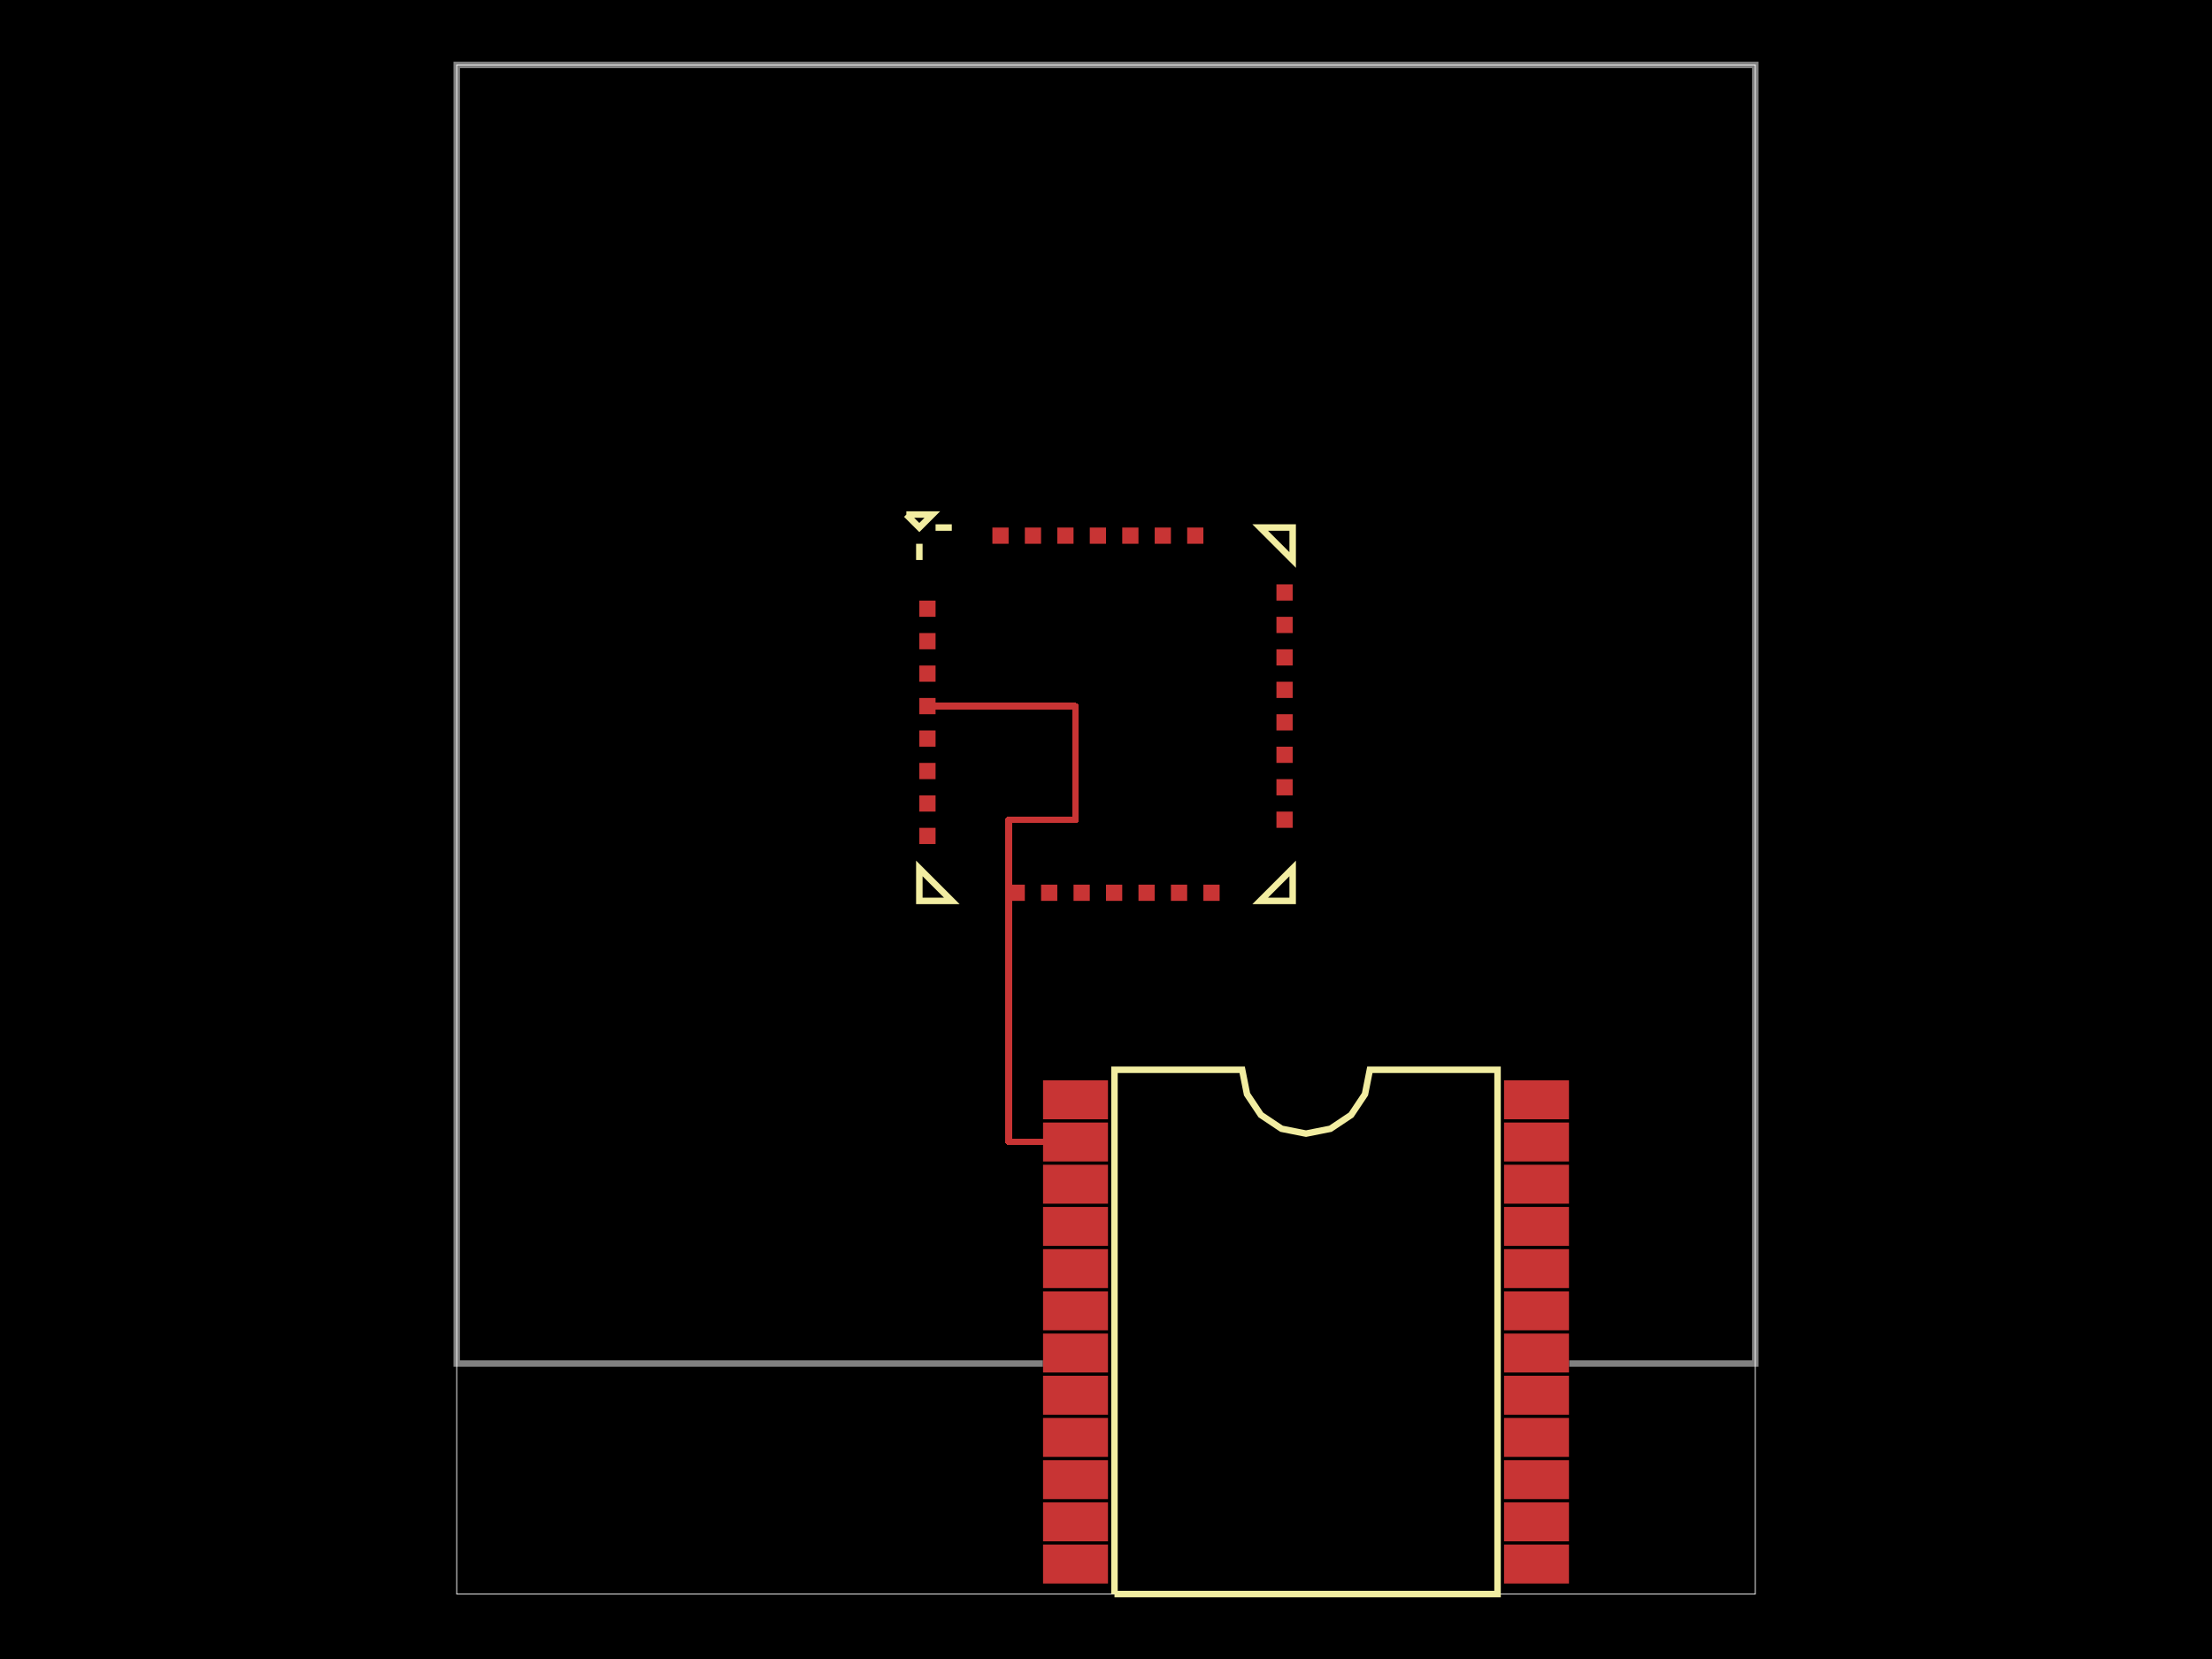
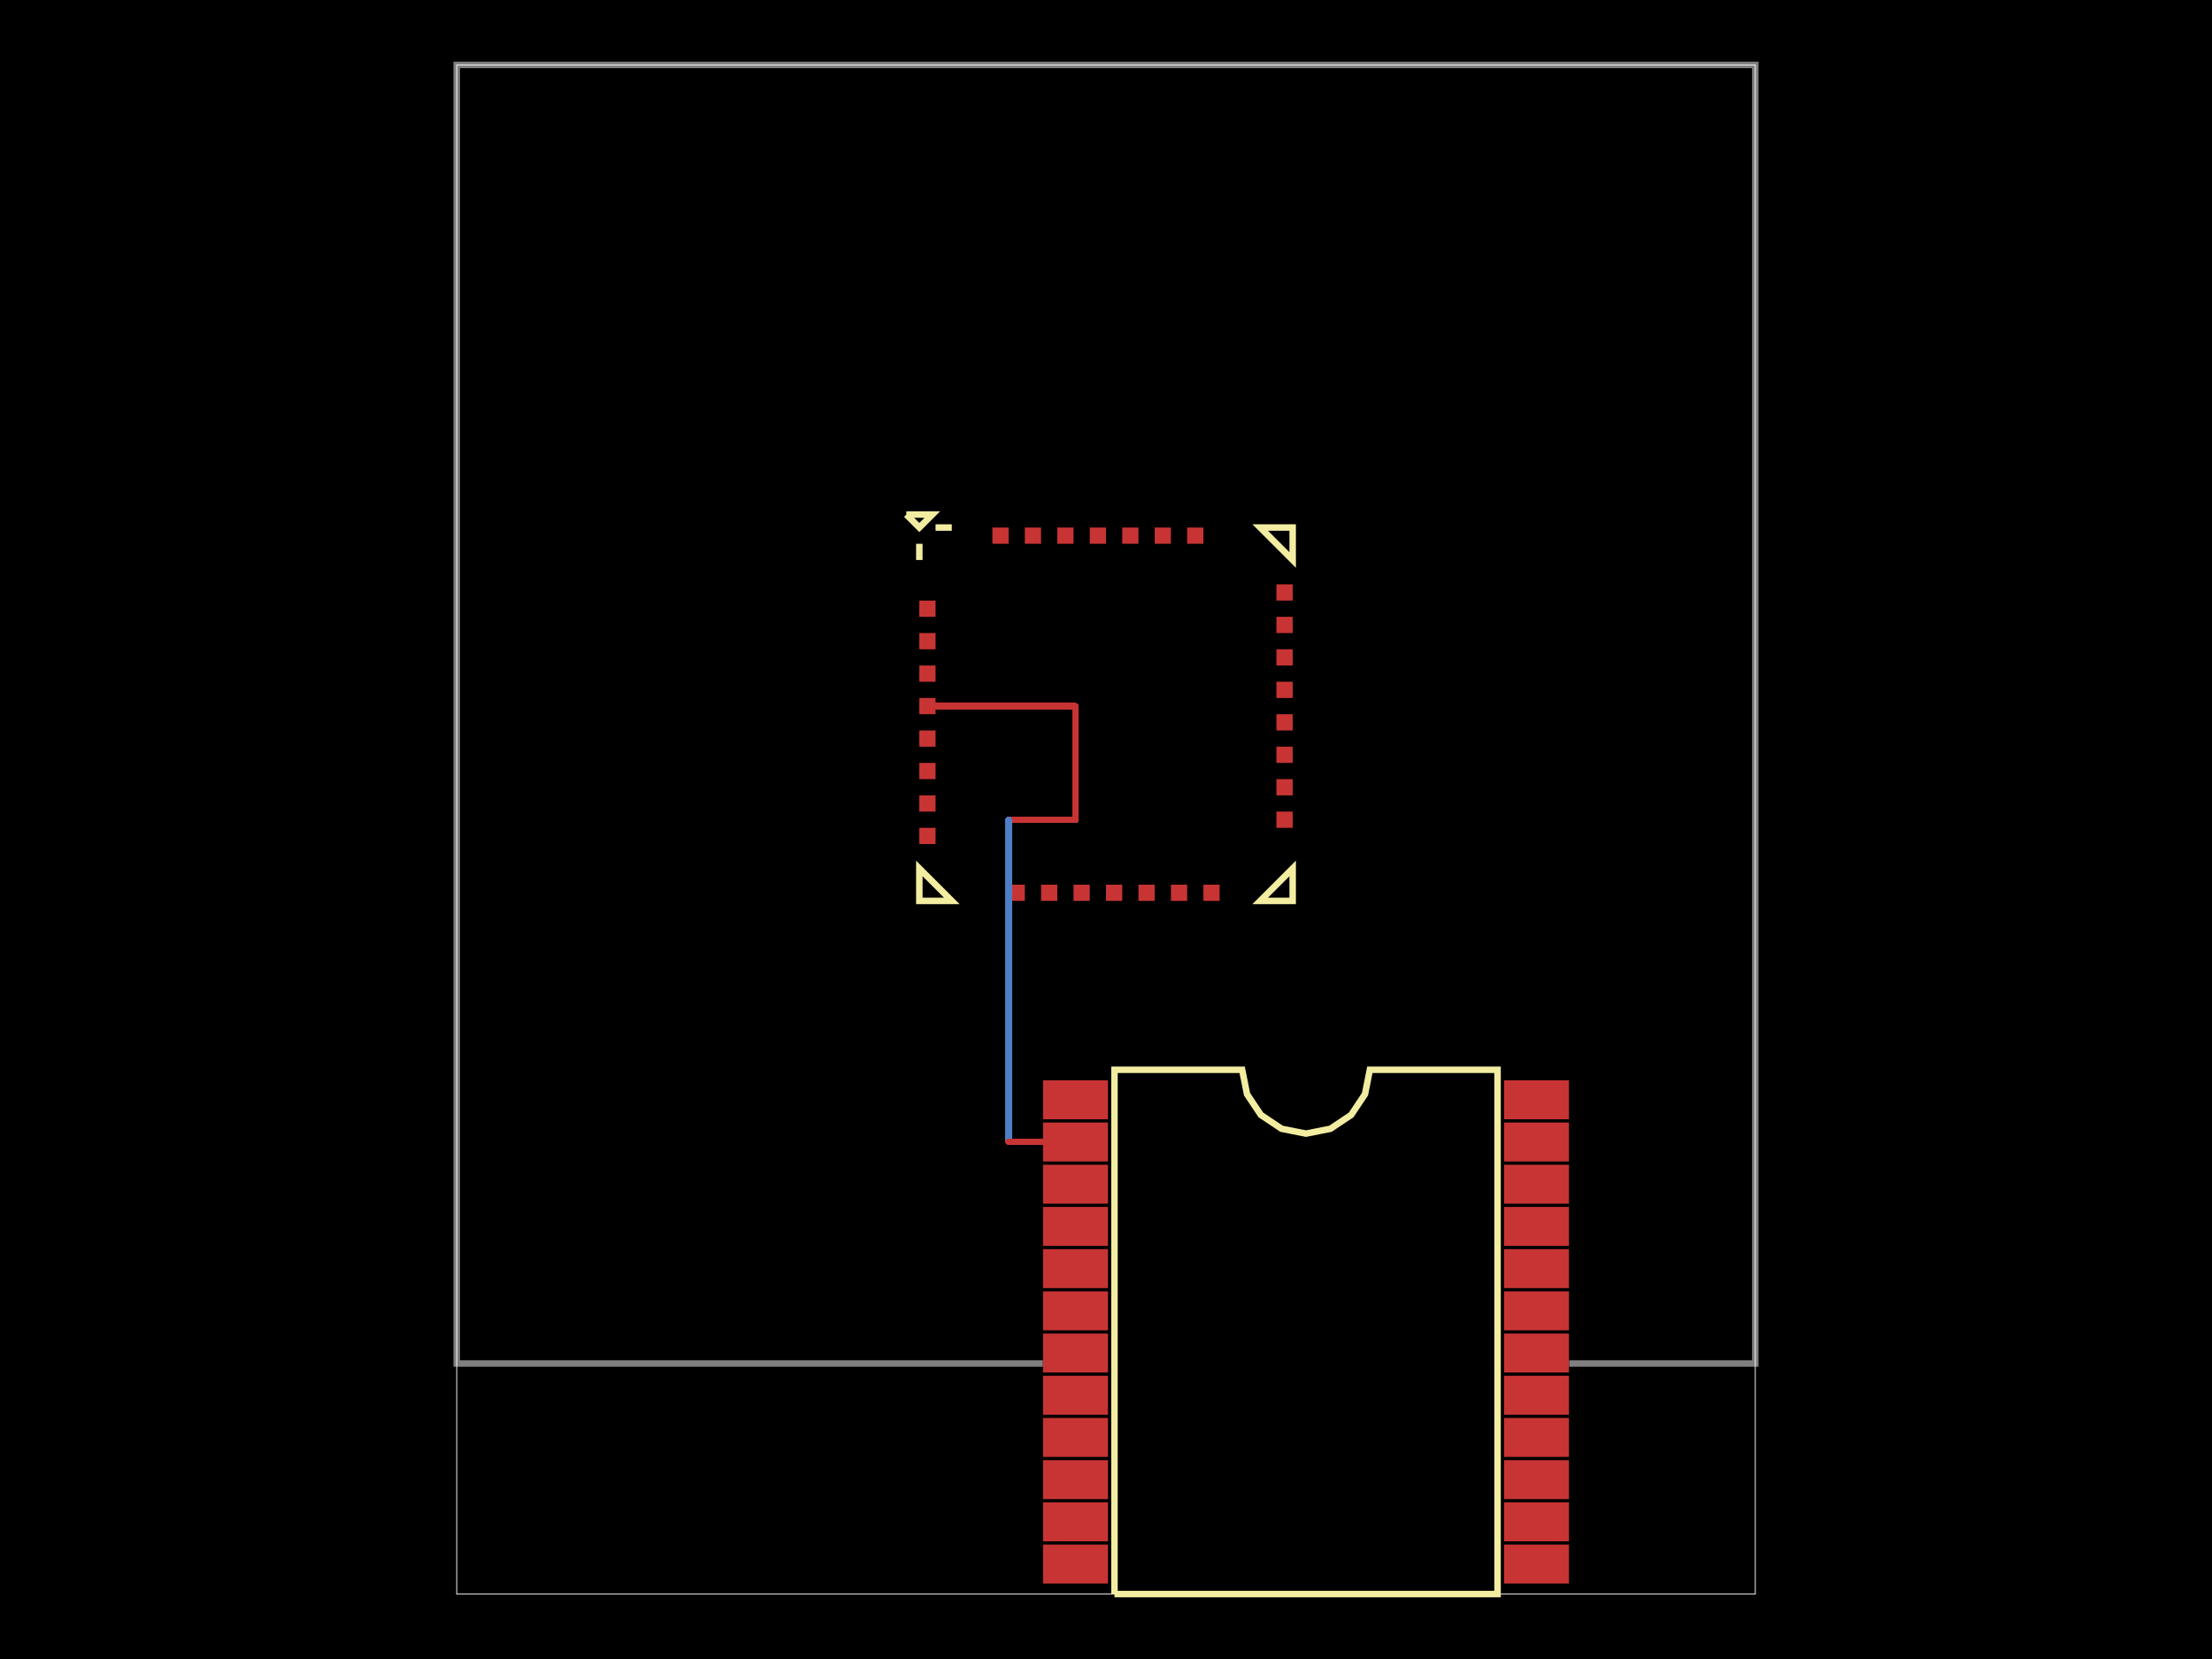
<svg xmlns="http://www.w3.org/2000/svg" width="800" height="600">
  <style>
              .boundary { fill: #000; }
              .pcb-board { fill: none; }
              .pcb-trace { fill: none; }
              .pcb-hole-outer { fill: rgb(200, 52, 52); }
              .pcb-hole-inner { fill: rgb(255, 38, 226); }
              .pcb-pad { }
              .pcb-boundary { fill: none; stroke: #fff; stroke-width: 0.3; }
              .pcb-silkscreen { fill: none; }
              .pcb-silkscreen-top { stroke: #f2eda1; }
              .pcb-silkscreen-bottom { stroke: #f2eda1; }
              .pcb-silkscreen-text { fill: #f2eda1; }
            </style>
  <rect class="boundary" x="0" y="0" width="800" height="600" />
  <rect class="pcb-boundary" x="165.178" y="23.482" width="469.645" height="553.036" />
  <path class="pcb-board" d="M 165.178 493.127 L 634.822 493.127 L 634.822 23.482 L 165.178 23.482 Z" stroke="rgba(255, 255, 255, 0.5)" stroke-width="2.348" />
  <g transform="translate(400, 258.3046) rotate(0) scale(1, -1)">
    <rect class="pcb-component" x="-67.511" y="-67.511" width="135.023" height="135.023" />
    <rect class="pcb-component-outline" x="-67.511" y="-67.511" width="135.023" height="135.023" />
  </g>
  <g transform="translate(472.3348, 481.7083) rotate(0) scale(1, -1)">
    <rect class="pcb-component" x="-95.103" y="-90.994" width="190.206" height="181.987" />
    <rect class="pcb-component-outline" x="-95.103" y="-90.994" width="190.206" height="181.987" />
  </g>
  <rect class="pcb-pad" fill="rgb(200, 52, 52)" x="332.489" y="217.211" width="5.871" height="5.871" />
  <rect class="pcb-pad" fill="rgb(200, 52, 52)" x="332.489" y="228.952" width="5.871" height="5.871" />
  <rect class="pcb-pad" fill="rgb(200, 52, 52)" x="332.489" y="240.693" width="5.871" height="5.871" />
  <rect class="pcb-pad" fill="rgb(200, 52, 52)" x="332.489" y="252.434" width="5.871" height="5.871" />
  <rect class="pcb-pad" fill="rgb(200, 52, 52)" x="332.489" y="264.175" width="5.871" height="5.871" />
  <rect class="pcb-pad" fill="rgb(200, 52, 52)" x="332.489" y="275.916" width="5.871" height="5.871" />
  <rect class="pcb-pad" fill="rgb(200, 52, 52)" x="332.489" y="287.657" width="5.871" height="5.871" />
  <rect class="pcb-pad" fill="rgb(200, 52, 52)" x="332.489" y="299.398" width="5.871" height="5.871" />
  <rect class="pcb-pad" fill="rgb(200, 52, 52)" x="364.777" y="319.945" width="5.871" height="5.871" />
  <rect class="pcb-pad" fill="rgb(200, 52, 52)" x="376.518" y="319.945" width="5.871" height="5.871" />
  <rect class="pcb-pad" fill="rgb(200, 52, 52)" x="388.259" y="319.945" width="5.871" height="5.871" />
  <rect class="pcb-pad" fill="rgb(200, 52, 52)" x="400" y="319.945" width="5.871" height="5.871" />
  <rect class="pcb-pad" fill="rgb(200, 52, 52)" x="411.741" y="319.945" width="5.871" height="5.871" />
  <rect class="pcb-pad" fill="rgb(200, 52, 52)" x="423.482" y="319.945" width="5.871" height="5.871" />
  <rect class="pcb-pad" fill="rgb(200, 52, 52)" x="435.223" y="319.945" width="5.871" height="5.871" />
  <rect class="pcb-pad" fill="rgb(200, 52, 52)" x="461.641" y="293.528" width="5.871" height="5.871" />
  <rect class="pcb-pad" fill="rgb(200, 52, 52)" x="461.641" y="281.787" width="5.871" height="5.871" />
  <rect class="pcb-pad" fill="rgb(200, 52, 52)" x="461.641" y="270.046" width="5.871" height="5.871" />
  <rect class="pcb-pad" fill="rgb(200, 52, 52)" x="461.641" y="258.305" width="5.871" height="5.871" />
  <rect class="pcb-pad" fill="rgb(200, 52, 52)" x="461.641" y="246.563" width="5.871" height="5.871" />
  <rect class="pcb-pad" fill="rgb(200, 52, 52)" x="461.641" y="234.822" width="5.871" height="5.871" />
  <rect class="pcb-pad" fill="rgb(200, 52, 52)" x="461.641" y="223.081" width="5.871" height="5.871" />
  <rect class="pcb-pad" fill="rgb(200, 52, 52)" x="461.641" y="211.34" width="5.871" height="5.871" />
  <rect class="pcb-pad" fill="rgb(200, 52, 52)" x="429.353" y="190.793" width="5.871" height="5.871" />
  <rect class="pcb-pad" fill="rgb(200, 52, 52)" x="417.612" y="190.793" width="5.871" height="5.871" />
  <rect class="pcb-pad" fill="rgb(200, 52, 52)" x="405.871" y="190.793" width="5.871" height="5.871" />
  <rect class="pcb-pad" fill="rgb(200, 52, 52)" x="394.129" y="190.793" width="5.871" height="5.871" />
  <rect class="pcb-pad" fill="rgb(200, 52, 52)" x="382.388" y="190.793" width="5.871" height="5.871" />
  <rect class="pcb-pad" fill="rgb(200, 52, 52)" x="370.647" y="190.793" width="5.871" height="5.871" />
  <rect class="pcb-pad" fill="rgb(200, 52, 52)" x="358.906" y="190.793" width="5.871" height="5.871" />
  <rect class="pcb-pad" fill="rgb(200, 52, 52)" x="377.232" y="390.715" width="23.482" height="14.089" />
  <rect class="pcb-pad" fill="rgb(200, 52, 52)" x="377.232" y="405.978" width="23.482" height="14.089" />
  <rect class="pcb-pad" fill="rgb(200, 52, 52)" x="377.232" y="421.242" width="23.482" height="14.089" />
  <rect class="pcb-pad" fill="rgb(200, 52, 52)" x="377.232" y="436.505" width="23.482" height="14.089" />
  <rect class="pcb-pad" fill="rgb(200, 52, 52)" x="377.232" y="451.768" width="23.482" height="14.089" />
  <rect class="pcb-pad" fill="rgb(200, 52, 52)" x="377.232" y="467.032" width="23.482" height="14.089" />
  <rect class="pcb-pad" fill="rgb(200, 52, 52)" x="377.232" y="482.295" width="23.482" height="14.089" />
  <rect class="pcb-pad" fill="rgb(200, 52, 52)" x="377.232" y="497.559" width="23.482" height="14.089" />
  <rect class="pcb-pad" fill="rgb(200, 52, 52)" x="377.232" y="512.822" width="23.482" height="14.089" />
  <rect class="pcb-pad" fill="rgb(200, 52, 52)" x="377.232" y="528.086" width="23.482" height="14.089" />
  <rect class="pcb-pad" fill="rgb(200, 52, 52)" x="377.232" y="543.349" width="23.482" height="14.089" />
  <rect class="pcb-pad" fill="rgb(200, 52, 52)" x="377.232" y="558.613" width="23.482" height="14.089" />
  <rect class="pcb-pad" fill="rgb(200, 52, 52)" x="543.956" y="558.613" width="23.482" height="14.089" />
  <rect class="pcb-pad" fill="rgb(200, 52, 52)" x="543.956" y="543.349" width="23.482" height="14.089" />
  <rect class="pcb-pad" fill="rgb(200, 52, 52)" x="543.956" y="528.086" width="23.482" height="14.089" />
  <rect class="pcb-pad" fill="rgb(200, 52, 52)" x="543.956" y="512.822" width="23.482" height="14.089" />
  <rect class="pcb-pad" fill="rgb(200, 52, 52)" x="543.956" y="497.559" width="23.482" height="14.089" />
  <rect class="pcb-pad" fill="rgb(200, 52, 52)" x="543.956" y="482.295" width="23.482" height="14.089" />
  <rect class="pcb-pad" fill="rgb(200, 52, 52)" x="543.956" y="467.032" width="23.482" height="14.089" />
  <rect class="pcb-pad" fill="rgb(200, 52, 52)" x="543.956" y="451.768" width="23.482" height="14.089" />
  <rect class="pcb-pad" fill="rgb(200, 52, 52)" x="543.956" y="436.505" width="23.482" height="14.089" />
  <rect class="pcb-pad" fill="rgb(200, 52, 52)" x="543.956" y="421.242" width="23.482" height="14.089" />
  <rect class="pcb-pad" fill="rgb(200, 52, 52)" x="543.956" y="405.978" width="23.482" height="14.089" />
  <rect class="pcb-pad" fill="rgb(200, 52, 52)" x="543.956" y="390.715" width="23.482" height="14.089" />
  <path class="pcb-trace" stroke="rgb(200, 52, 52)" d="M 335.424 255.369 L 388.973 255.369" stroke-width="2.348" stroke-linecap="round" stroke-linejoin="round" shape-rendering="crispEdges" />
  <path class="pcb-trace" stroke="rgb(200, 52, 52)" d="M 388.973 255.369 L 388.973 296.463" stroke-width="2.348" stroke-linecap="round" stroke-linejoin="round" shape-rendering="crispEdges" />
  <path class="pcb-trace" stroke="rgb(200, 52, 52)" d="M 388.973 296.463 L 364.777 296.463" stroke-width="2.348" stroke-linecap="round" stroke-linejoin="round" shape-rendering="crispEdges" />
-   <path class="pcb-trace" stroke="rgb(200, 52, 52)" d="M 364.777 296.463 L 364.777 413.023" stroke-width="2.348" stroke-linecap="round" stroke-linejoin="round" shape-rendering="crispEdges" />
+   <path class="pcb-trace" stroke="rgb(200, 52, 52)" d="M 364.777 296.463 L 364.777 296.463" stroke-width="2.348" stroke-linecap="round" stroke-linejoin="round" shape-rendering="crispEdges" />
+   <path class="pcb-trace" stroke="rgb(77, 127, 196)" d="M 364.777 296.463 L 364.777 296.463" stroke-width="2.348" stroke-linecap="round" stroke-linejoin="round" shape-rendering="crispEdges" />
+   <path class="pcb-trace" stroke="rgb(77, 127, 196)" d="M 364.777 296.463 L 364.777 413.023" stroke-width="2.348" stroke-linecap="round" stroke-linejoin="round" shape-rendering="crispEdges" />
+   <path class="pcb-trace" stroke="rgb(77, 127, 196)" d="M 364.777 413.023 L 364.777 413.023" stroke-width="2.348" stroke-linecap="round" stroke-linejoin="round" shape-rendering="crispEdges" />
+   <path class="pcb-trace" stroke="rgb(200, 52, 52)" d="M 364.777 413.023 L 364.777 413.023" stroke-width="2.348" stroke-linecap="round" stroke-linejoin="round" shape-rendering="crispEdges" />
  <path class="pcb-trace" stroke="rgb(200, 52, 52)" d="M 364.777 413.023 L 388.973 413.023" stroke-width="2.348" stroke-linecap="round" stroke-linejoin="round" shape-rendering="crispEdges" />
  <path class="pcb-silkscreen pcb-silkscreen-top" d="M 344.23 190.793 L 338.359 190.793 Z" stroke-width="2.348" data-pcb-component-id="pcb_component_0" data-pcb-silkscreen-path-id="pcb_silkscreen_path_0" />
  <path class="pcb-silkscreen pcb-silkscreen-top" d="M 332.489 196.664 L 332.489 202.534 Z" stroke-width="2.348" data-pcb-component-id="pcb_component_0" data-pcb-silkscreen-path-id="pcb_silkscreen_path_1" />
  <path class="pcb-silkscreen pcb-silkscreen-top" d="M 327.792 186.097 L 332.489 190.793 L 337.185 186.097 L 327.792 186.097" stroke-width="2.348" data-pcb-component-id="pcb_component_0" data-pcb-silkscreen-path-id="pcb_silkscreen_path_2" />
  <path class="pcb-silkscreen pcb-silkscreen-top" d="M 344.23 325.816 L 332.489 325.816 L 332.489 314.075 Z" stroke-width="2.348" data-pcb-component-id="pcb_component_0" data-pcb-silkscreen-path-id="pcb_silkscreen_path_3" />
  <path class="pcb-silkscreen pcb-silkscreen-top" d="M 455.77 325.816 L 467.511 325.816 L 467.511 314.075 Z" stroke-width="2.348" data-pcb-component-id="pcb_component_0" data-pcb-silkscreen-path-id="pcb_silkscreen_path_4" />
  <path class="pcb-silkscreen pcb-silkscreen-top" d="M 455.77 190.793 L 467.511 190.793 L 467.511 202.534 Z" stroke-width="2.348" data-pcb-component-id="pcb_component_0" data-pcb-silkscreen-path-id="pcb_silkscreen_path_5" />
  <path class="pcb-silkscreen pcb-silkscreen-top" d="M 403.062 576.518 L 403.062 386.899 L 449.244 386.899 L 451.002 395.735 L 456.007 403.226 L 463.498 408.232 L 472.335 409.99 L 481.171 408.232 L 488.662 403.226 L 493.668 395.735 L 495.426 386.899 L 541.607 386.899 L 541.607 576.518 L 403.062 576.518" stroke-width="2.348" data-pcb-component-id="pcb_component_1" data-pcb-silkscreen-path-id="pcb_silkscreen_path_6" />
</svg>
